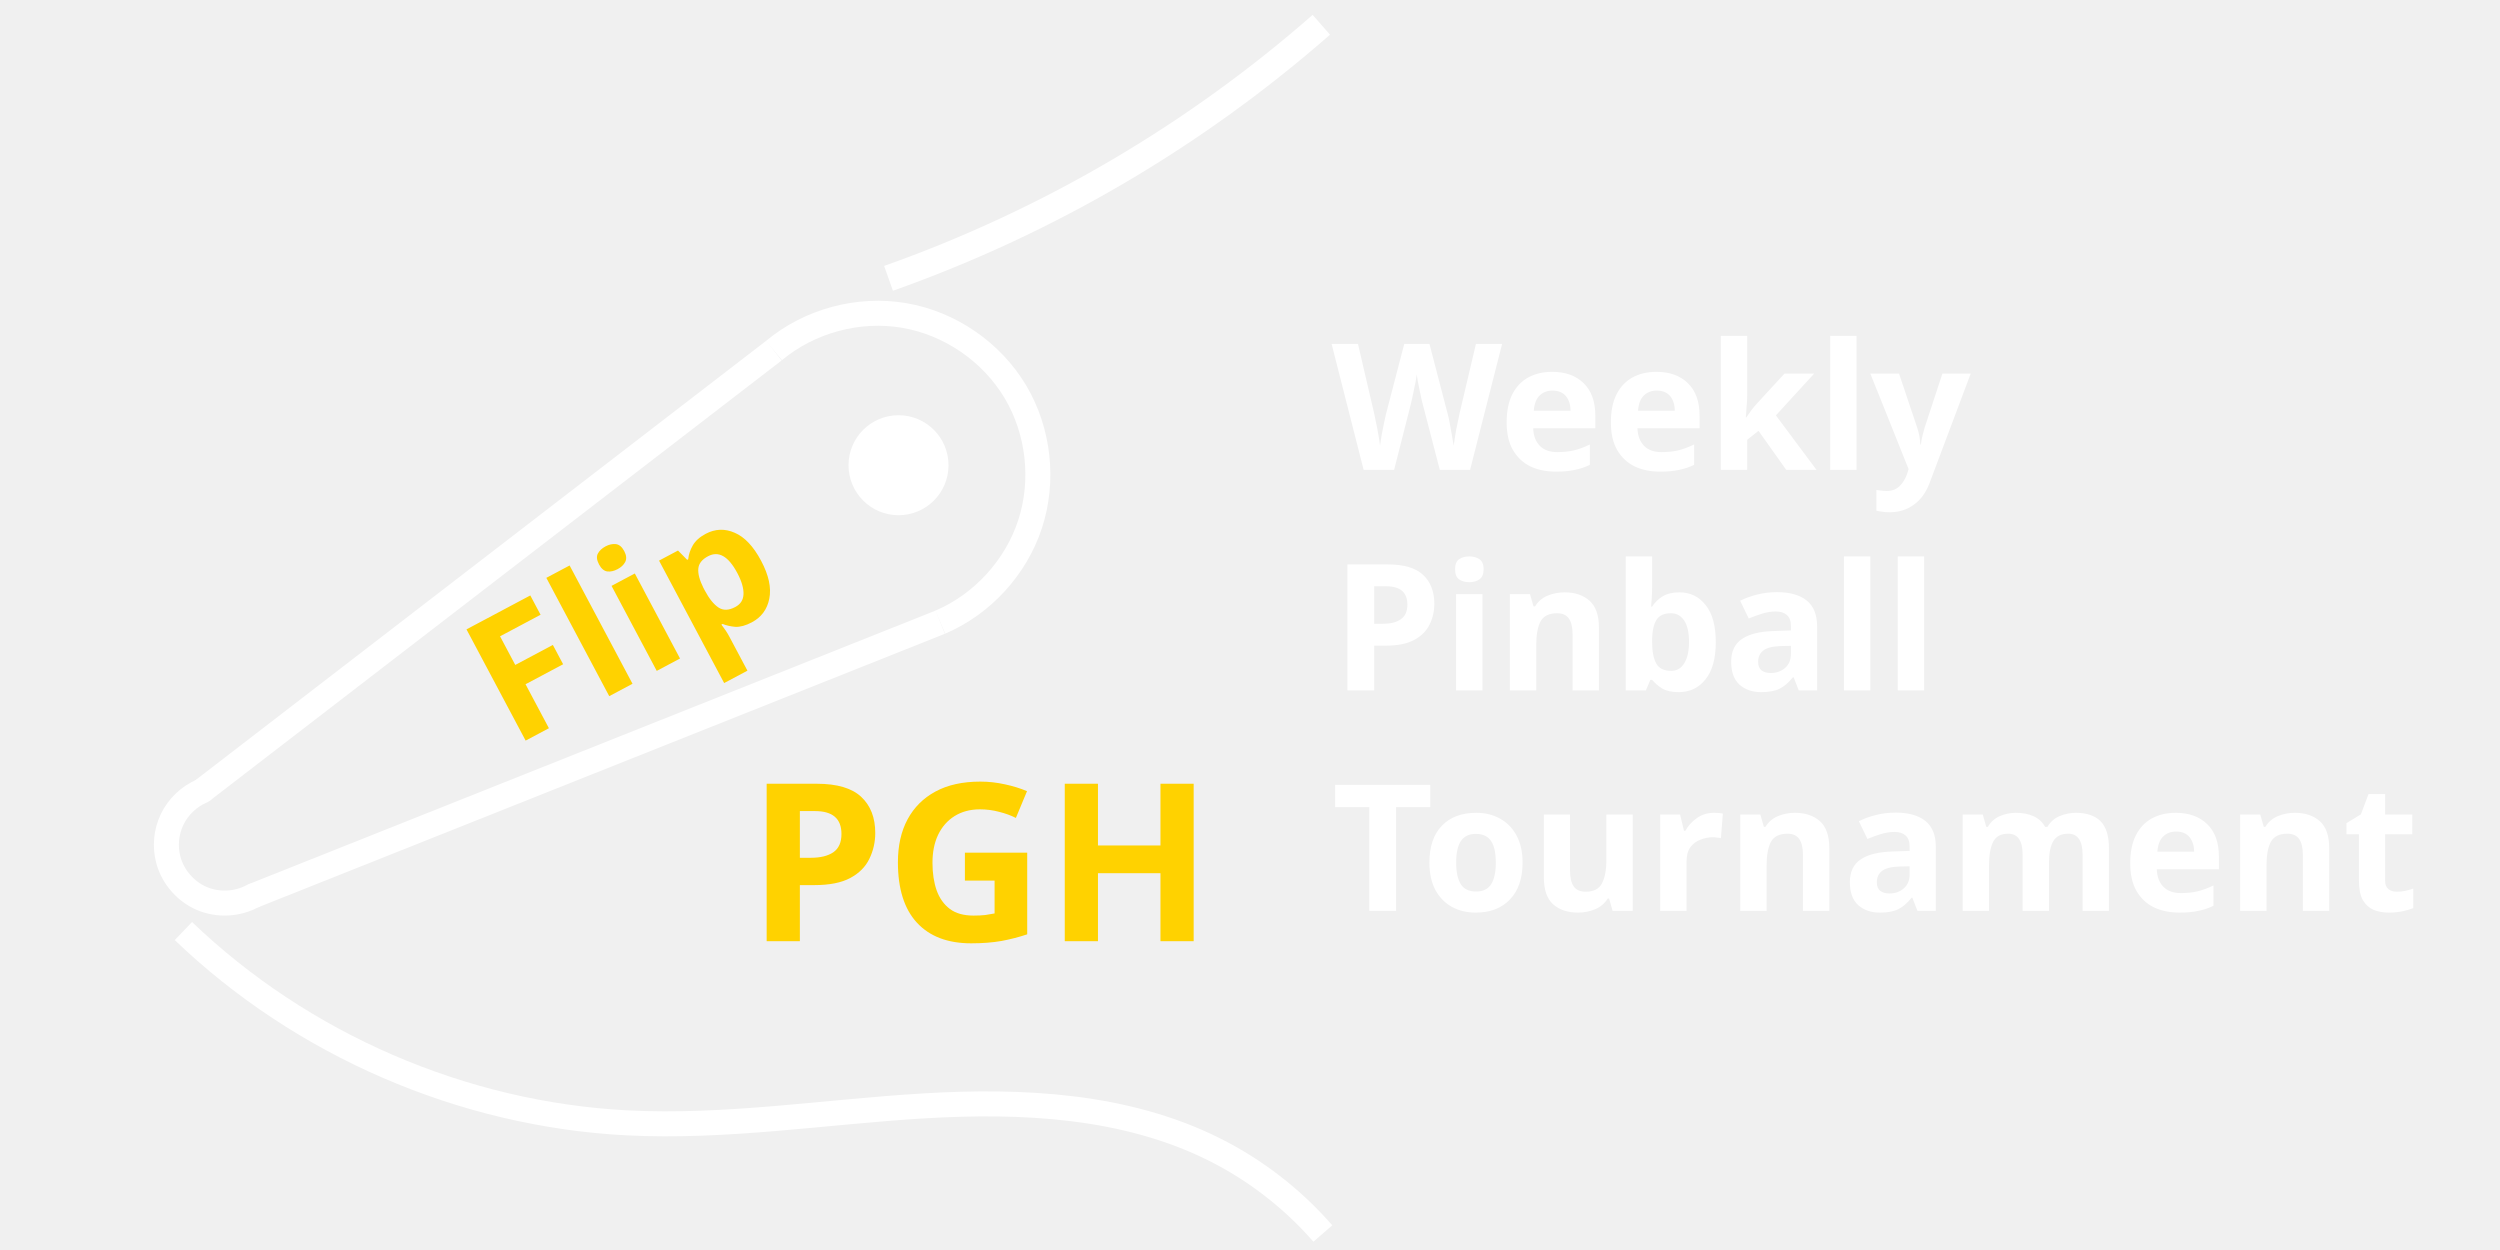
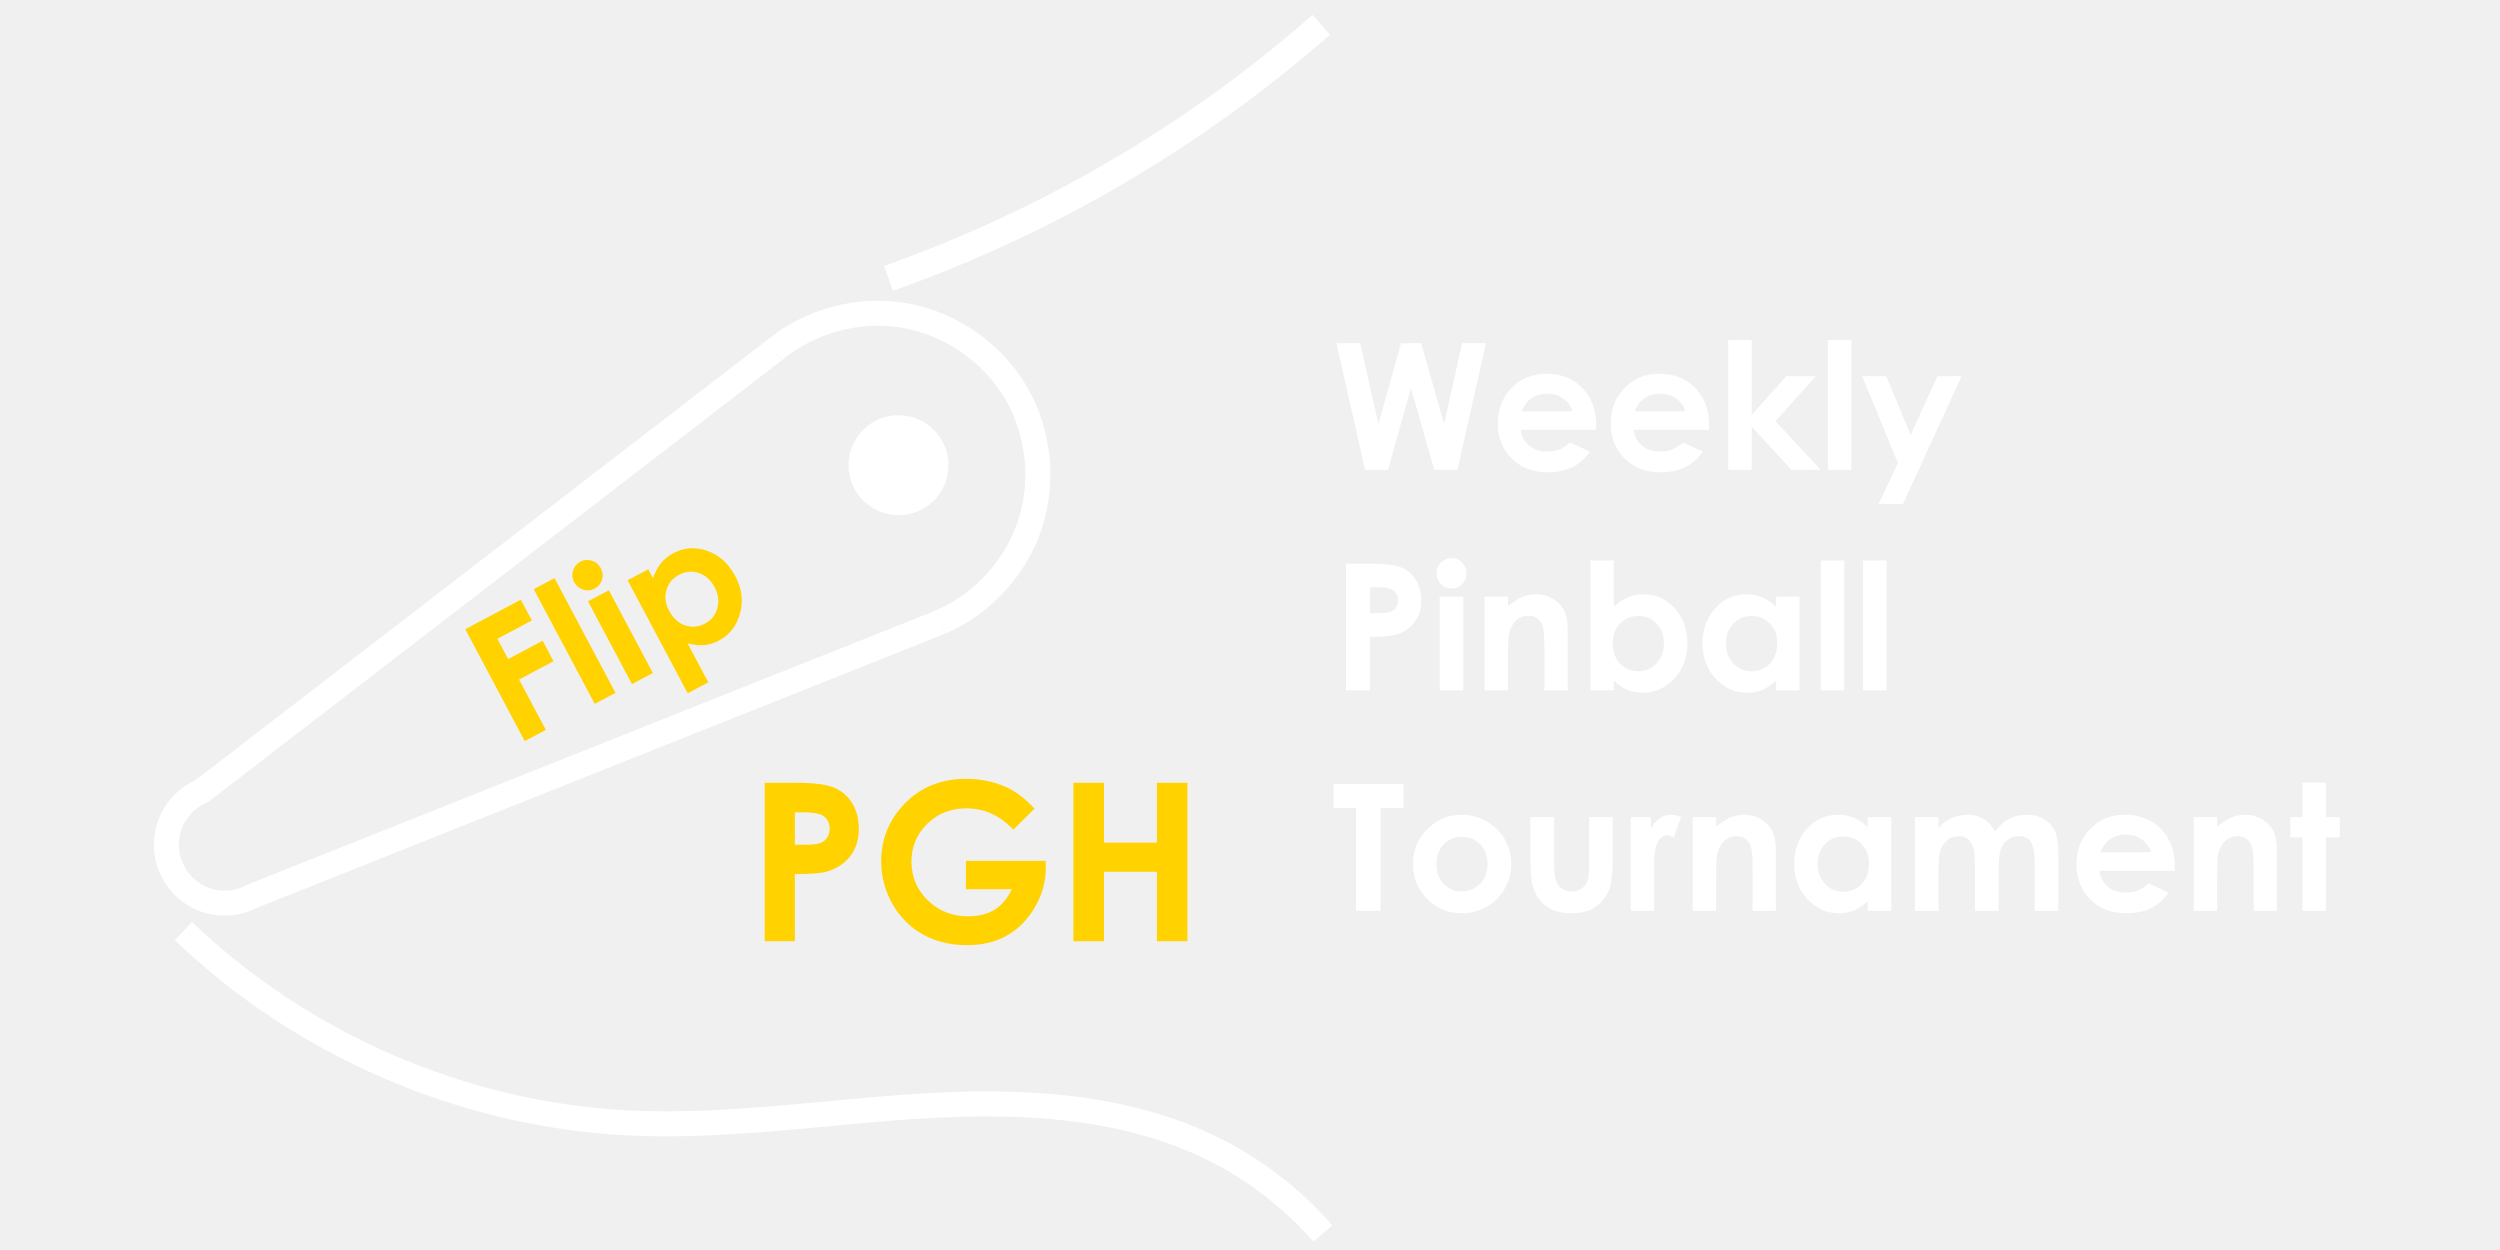
<svg xmlns="http://www.w3.org/2000/svg" width="200mm" height="100mm" viewBox="0 0 200 100" version="1.1" id="svg5">
  <defs id="defs2">
    <rect x="675.313" y="29.264" width="30.764" height="58.527" id="rect11209" />
  </defs>
  <g id="layer1" transform="translate(-4.444472,-10.24125)">
    <path style="fill:none;stroke:#ffffff;stroke-width:2;stroke-linecap:butt;stroke-linejoin:miter;stroke-miterlimit:4;stroke-dasharray:none;stroke-opacity:1" d="m 19.116,84.725 c 9.493,9.108 22.322,14.659 35.46,15.343 7.924,0.413 15.826,-0.878 23.746,-1.354 7.92,-0.476 16.17,-0.065 23.267,3.483 3.295,1.648 6.264,3.947 8.683,6.725" id="path75" />
    <path style="fill:none;stroke:#ffffff;stroke-width:2.107;stroke-linecap:butt;stroke-linejoin:miter;stroke-miterlimit:4;stroke-dasharray:none;stroke-opacity:1" d="m 75.527,32.508 c 6.424,-2.275 12.629,-5.169 18.501,-8.628 5.722,-3.371 11.128,-7.279 16.123,-11.656" id="path1044" />
    <path style="fill:none;stroke:#ffffff;stroke-width:2;stroke-linecap:butt;stroke-linejoin:miter;stroke-miterlimit:4;stroke-dasharray:none;stroke-opacity:1" d="m 66.359,38.289 c 2.85,-2.38 6.763,-3.435 10.423,-2.81 3.66,0.625 7.001,2.92 8.898,6.111 1.869,3.143 2.308,7.1 1.173,10.577 -1.135,3.476 -3.824,6.412 -7.188,7.847" id="path3012" />
    <path style="fill:none;stroke:#ffffff;stroke-width:2;stroke-linecap:butt;stroke-linejoin:miter;stroke-miterlimit:4;stroke-dasharray:none;stroke-opacity:1" d="M 66.359,38.289 20.596,73.522" id="path3129" />
    <path style="fill:none;stroke:#ffffff;stroke-width:2;stroke-linecap:butt;stroke-linejoin:miter;stroke-miterlimit:4;stroke-dasharray:none;stroke-opacity:1" d="m 79.666,60.014 -54.993,21.903" id="path3129-9" />
    <path style="fill:none;stroke:#ffffff;stroke-width:2;stroke-linecap:round;stroke-linejoin:miter;stroke-miterlimit:4;stroke-dasharray:none;stroke-opacity:1" d="m 20.596,73.522 c -1.028,0.437 -1.888,1.256 -2.376,2.262 -0.487,1.005 -0.597,2.188 -0.304,3.266 0.37,1.358 1.387,2.523 2.682,3.073 1.295,0.55 2.84,0.472 4.074,-0.205" id="path3266" />
-     <text xml:space="preserve" style="font-style:normal;font-variant:normal;font-weight:bold;font-stretch:normal;font-size:17.639px;line-height:1.25;font-family:'Century Gothic';-inkscape-font-specification:'Century Gothic, Bold';font-variant-ligatures:normal;font-variant-caps:normal;font-variant-numeric:normal;font-variant-east-asian:normal;fill:#ffd200;fill-opacity:1;stroke:none;stroke-width:0.265" x="64.184" y="85.536" id="text5848">
-       <tspan id="tspan5846" style="font-style:normal;font-variant:normal;font-weight:bold;font-stretch:normal;font-size:17.639px;font-family:'Century Gothic';-inkscape-font-specification:'Century Gothic, Bold';font-variant-ligatures:normal;font-variant-caps:normal;font-variant-numeric:normal;font-variant-east-asian:normal;fill:#ffd200;fill-opacity:1;stroke-width:0.265" x="64.184" y="85.536">PGH</tspan>
-     </text>
-     <text xml:space="preserve" style="font-style:normal;font-variant:normal;font-weight:bold;font-stretch:normal;font-size:14.111px;line-height:1.25;font-family:'Century Gothic';-inkscape-font-specification:'Century Gothic, Bold';font-variant-ligatures:normal;font-variant-caps:normal;font-variant-numeric:normal;font-variant-east-asian:normal;fill:#ffd200;fill-opacity:1;stroke:none;stroke-width:0.265" x="7.165" y="83.184" id="text7304" transform="rotate(-28)">
-       <tspan id="tspan11682" x="7.165" y="83.184">Flip</tspan>
-     </text>
+     <path id="text5848" style="font-style:normal;font-variant:normal;font-weight:bold;font-stretch:normal;font-size:17.639px;line-height:1.25;font-family:'Century Gothic';-inkscape-font-specification:'Century Gothic, Bold';font-variant-ligatures:normal;font-variant-caps:normal;font-variant-numeric:normal;font-variant-east-asian:normal;fill:#ffd200;fill-opacity:1;stroke:none;stroke-width:1" d="M 292.129 235.49 C 284.164 235.49 277.696 238.28 272.727 243.857 C 268.538 248.545 266.445 254.056 266.445 260.393 C 266.445 265.015 267.573 269.323 269.83 273.316 C 272.109 277.309 275.19 280.39 279.074 282.561 C 282.98 284.709 287.419 285.783 292.389 285.783 C 297.033 285.783 301.081 284.797 304.531 282.822 C 307.982 280.847 310.791 277.983 312.961 274.229 C 315.131 270.474 316.217 266.503 316.217 262.314 L 316.152 260.295 L 292.062 260.295 L 292.062 268.857 L 305.93 268.857 C 304.606 271.679 302.86 273.75 300.689 275.074 C 298.541 276.398 295.893 277.061 292.746 277.061 C 287.907 277.061 283.838 275.454 280.539 272.242 C 277.24 269.03 275.592 265.113 275.592 260.49 C 275.592 256.02 277.175 252.223 280.344 249.098 C 283.534 245.973 287.484 244.41 292.193 244.41 C 297.597 244.41 302.329 246.559 306.387 250.855 L 312.799 244.508 C 309.869 241.339 306.874 239.105 303.814 237.803 C 300.19 236.262 296.296 235.49 292.129 235.49 z M 231.223 236.695 L 231.223 284.58 L 240.338 284.58 L 240.338 264.299 C 244.982 264.299 248.184 264.05 249.941 263.551 C 252.936 262.683 255.301 261.141 257.037 258.928 C 258.795 256.714 259.674 253.938 259.674 250.596 C 259.674 247.579 259.002 244.996 257.656 242.848 C 256.332 240.678 254.51 239.115 252.188 238.16 C 249.887 237.184 246.121 236.695 240.891 236.695 L 231.223 236.695 z M 324.551 236.695 L 324.551 284.58 L 333.795 284.58 L 333.795 263.584 L 349.811 263.584 L 349.811 284.58 L 359.023 284.58 L 359.023 236.695 L 349.811 236.695 L 349.811 254.762 L 333.795 254.762 L 333.795 236.695 L 324.551 236.695 z M 240.338 245.615 L 242.91 245.615 C 245.731 245.615 247.661 245.929 248.703 246.559 C 250.135 247.405 250.852 248.751 250.852 250.596 C 250.852 251.659 250.591 252.571 250.07 253.33 C 249.571 254.068 248.878 254.598 247.988 254.924 C 247.099 255.249 245.513 255.412 243.234 255.412 L 240.338 255.412 L 240.338 245.615 z " transform="matrix(0.2645833,0,0,0.2645833,4.444472,10.24125)" />
+     <path id="text7304" style="font-style:normal;font-variant:normal;font-weight:bold;font-stretch:normal;font-size:14.111px;line-height:1.25;font-family:'Century Gothic';-inkscape-font-specification:'Century Gothic, Bold';font-variant-ligatures:normal;font-variant-caps:normal;font-variant-numeric:normal;font-variant-east-asian:normal;fill:#ffd200;fill-opacity:1;stroke:none;stroke-width:1" d="M 209.883 165.781 C 207.713 165.698 205.607 166.2 203.566 167.285 C 202.064 168.084 200.804 169.117 199.787 170.385 C 198.77 171.653 197.998 173.155 197.467 174.893 L 196 172.135 L 189.768 175.447 L 207.936 209.615 L 214.166 206.303 L 207.895 194.508 C 209.74 195.021 211.423 195.207 212.941 195.068 C 214.452 194.914 215.928 194.454 217.369 193.688 C 220.604 191.968 222.737 189.23 223.77 185.477 C 224.793 181.707 224.315 177.961 222.334 174.236 C 220.28 170.373 217.456 167.814 213.859 166.561 C 212.511 166.09 211.185 165.831 209.883 165.781 z M 177.154 169.324 C 176.577 169.376 176.013 169.548 175.461 169.842 C 174.357 170.429 173.622 171.32 173.256 172.518 C 172.89 173.715 173.001 174.865 173.588 175.969 C 174.199 177.118 175.11 177.892 176.324 178.289 C 177.545 178.662 178.717 178.552 179.836 177.957 C 180.924 177.378 181.651 176.49 182.018 175.293 C 182.376 174.08 182.257 172.914 181.662 171.795 C 181.059 170.661 180.147 169.906 178.926 169.533 C 178.323 169.342 177.732 169.273 177.154 169.324 z M 209.051 172.838 C 209.8 172.854 210.555 172.993 211.312 173.254 C 213.326 173.934 214.902 175.346 216.043 177.492 C 217.192 179.654 217.479 181.783 216.902 183.879 C 216.341 185.967 215.102 187.518 213.186 188.537 C 211.208 189.589 209.206 189.779 207.178 189.107 C 205.141 188.421 203.531 186.967 202.35 184.744 C 201.192 182.567 200.906 180.458 201.492 178.416 C 202.078 176.374 203.358 174.827 205.336 173.775 C 206.562 173.123 207.801 172.811 209.051 172.838 z M 167.664 174.812 L 161.387 178.15 L 179.822 212.824 L 186.1 209.486 L 167.664 174.812 z M 184.088 178.467 L 177.789 181.816 L 191.09 206.834 L 197.391 203.484 L 184.088 178.467 z M 157.471 181.324 L 140.686 190.25 L 158.67 224.072 L 165.039 220.686 L 156.945 205.465 L 167.361 199.926 L 164.072 193.74 L 153.656 199.279 L 150.393 193.141 L 160.809 187.602 L 157.471 181.324 z " transform="matrix(0.2645833,0,0,0.2645833,4.444472,10.24125)" />
    <circle style="opacity:1;fill:#ffffff;fill-opacity:1;fill-rule:nonzero;stroke-width:0.462;stroke-miterlimit:4;stroke-dasharray:none" id="path10178" cx="76.326" cy="47.459" r="4" />
-     <text xml:space="preserve" style="font-style:normal;font-weight:normal;font-size:10.583px;line-height:1.25;font-family:sans-serif;fill:#ffffff;fill-opacity:1;stroke:none;stroke-width:0.265;stroke-miterlimit:4;stroke-dasharray:none" x="110.973" y="47.831" id="text2429">
-       <tspan id="tspan2427" style="font-style:normal;font-variant:normal;font-weight:bold;font-stretch:normal;font-size:14.111px;font-family:'Century Gothic';-inkscape-font-specification:'Century Gothic, Bold';font-variant-ligatures:normal;font-variant-caps:normal;font-variant-numeric:normal;font-variant-east-asian:normal;fill:#ffffff;fill-opacity:1;stroke-width:0.265;stroke-miterlimit:4;stroke-dasharray:none" x="110.973" y="47.831">Weekly</tspan>
-       <tspan style="font-style:normal;font-variant:normal;font-weight:bold;font-stretch:normal;font-size:14.111px;font-family:'Century Gothic';-inkscape-font-specification:'Century Gothic, Bold';font-variant-ligatures:normal;font-variant-caps:normal;font-variant-numeric:normal;font-variant-east-asian:normal;fill:#ffffff;fill-opacity:1;stroke-width:0.265;stroke-miterlimit:4;stroke-dasharray:none" x="110.973" y="65.47" id="tspan2431">Pinball</tspan>
-       <tspan style="font-style:normal;font-variant:normal;font-weight:bold;font-stretch:normal;font-size:14.111px;font-family:'Century Gothic';-inkscape-font-specification:'Century Gothic, Bold';font-variant-ligatures:normal;font-variant-caps:normal;font-variant-numeric:normal;font-variant-east-asian:normal;fill:#ffffff;fill-opacity:1;stroke-width:0.265;stroke-miterlimit:4;stroke-dasharray:none" x="110.973" y="83.109" id="tspan2433">Tournament</tspan>
-     </text>
+     <path id="text2429" style="font-style:normal;font-weight:normal;font-size:10.583px;line-height:1.25;font-family:sans-serif;fill:#ffffff;fill-opacity:1;stroke:none;stroke-width:1.002;stroke-miterlimit:4;stroke-dasharray:none" d="M 522.547 102.803 L 522.547 142.072 L 529.656 142.072 L 529.656 129.025 L 541.688 142.072 L 550.516 142.072 L 536.844 127.334 L 549.031 113.74 L 540.125 113.74 L 529.656 125.432 L 529.656 102.803 L 522.547 102.803 z M 552.678 102.803 L 552.678 142.072 L 559.787 142.072 L 559.787 102.803 L 552.678 102.803 z M 404.084 103.766 L 412.756 142.072 L 419.684 142.072 L 426.609 117.307 L 433.668 142.072 L 440.672 142.072 L 449.293 103.766 L 442.105 103.766 L 436.637 128.219 L 429.709 103.766 L 423.641 103.766 L 416.793 128.219 L 411.271 103.766 L 404.084 103.766 z M 467.547 113.01 C 463.345 113.01 459.848 114.442 457.053 117.307 C 454.275 120.154 452.887 123.74 452.887 128.062 C 452.887 132.281 454.283 135.797 457.078 138.609 C 459.873 141.405 463.493 142.803 467.938 142.803 C 470.802 142.803 473.276 142.298 475.359 141.291 C 477.443 140.267 479.232 138.696 480.725 136.578 L 474.734 133.766 C 472.825 135.623 470.543 136.553 467.887 136.553 C 465.664 136.553 463.832 135.962 462.391 134.781 C 460.967 133.583 460.092 131.977 459.762 129.963 L 482.6 129.963 L 482.625 128.609 C 482.625 123.922 481.229 120.154 478.434 117.307 C 475.638 114.442 472.009 113.01 467.547 113.01 z M 501.688 113.01 C 497.486 113.01 493.988 114.442 491.193 117.307 C 488.416 120.154 487.027 123.74 487.027 128.062 C 487.027 132.281 488.424 135.797 491.219 138.609 C 494.014 141.405 497.634 142.803 502.078 142.803 C 504.943 142.803 507.417 142.298 509.5 141.291 C 511.583 140.267 513.372 138.696 514.865 136.578 L 508.875 133.766 C 506.965 135.623 504.684 136.553 502.027 136.553 C 499.805 136.553 497.972 135.962 496.531 134.781 C 495.108 133.583 494.232 131.977 493.902 129.963 L 516.74 129.963 L 516.766 128.609 C 516.766 123.922 515.369 120.154 512.574 117.307 C 509.779 114.442 506.149 113.01 501.688 113.01 z M 563.068 113.74 L 573.85 139.963 L 568.016 152.438 L 575.359 152.438 L 593.121 113.74 L 585.828 113.74 L 577.703 131.525 L 570.334 113.74 L 563.068 113.74 z M 467.887 119.025 C 469.71 119.025 471.306 119.52 472.678 120.51 C 474.067 121.499 474.996 122.785 475.465 124.365 L 460.074 124.365 C 460.873 122.612 461.74 121.388 462.678 120.693 C 464.171 119.582 465.908 119.025 467.887 119.025 z M 502.027 119.025 C 503.85 119.025 505.447 119.52 506.818 120.51 C 508.207 121.499 509.137 122.785 509.605 124.365 L 494.215 124.365 C 495.013 122.612 495.881 121.388 496.818 120.693 C 498.311 119.582 500.048 119.025 502.027 119.025 z M 438.875 168.74 C 437.625 168.74 436.557 169.183 435.672 170.068 C 434.786 170.954 434.344 172.021 434.344 173.271 C 434.344 174.574 434.786 175.683 435.672 176.604 C 436.575 177.506 437.66 177.959 438.928 177.959 C 440.16 177.959 441.22 177.516 442.105 176.631 C 442.991 175.728 443.434 174.642 443.434 173.375 C 443.434 172.09 442.981 170.997 442.078 170.094 C 441.193 169.191 440.125 168.74 438.875 168.74 z M 480.881 169.469 L 480.881 208.74 L 487.938 208.74 L 487.938 205.744 C 489.326 207.064 490.725 208.019 492.131 208.609 C 493.537 209.182 495.056 209.469 496.688 209.469 C 500.351 209.469 503.52 208.054 506.193 205.225 C 508.867 202.377 510.203 198.844 510.203 194.625 C 510.203 190.25 508.911 186.664 506.324 183.869 C 503.737 181.074 500.594 179.678 496.896 179.678 C 495.195 179.678 493.599 179.998 492.105 180.641 C 490.612 181.283 489.222 182.247 487.938 183.531 L 487.938 169.469 L 480.881 169.469 z M 550.543 169.469 L 550.543 208.74 L 557.652 208.74 L 557.652 169.469 L 550.543 169.469 z M 563.328 169.469 L 563.328 208.74 L 570.438 208.74 L 570.438 169.469 L 563.328 169.469 z M 406.975 170.432 L 406.975 208.74 L 414.266 208.74 L 414.266 192.516 C 417.981 192.516 420.543 192.315 421.949 191.916 C 424.345 191.222 426.236 189.99 427.625 188.219 C 429.031 186.448 429.734 184.226 429.734 181.553 C 429.734 179.14 429.197 177.072 428.121 175.354 C 427.062 173.617 425.604 172.367 423.746 171.604 C 421.906 170.822 418.893 170.432 414.709 170.432 L 406.975 170.432 z M 414.266 177.568 L 416.324 177.568 C 418.581 177.568 420.126 177.819 420.959 178.322 C 422.105 178.999 422.678 180.077 422.678 181.553 C 422.678 182.403 422.469 183.133 422.053 183.74 C 421.653 184.331 421.099 184.755 420.387 185.016 C 419.675 185.276 418.407 185.406 416.584 185.406 L 414.266 185.406 L 414.266 177.568 z M 464.371 179.678 C 463 179.678 461.653 179.946 460.334 180.484 C 459.032 181.005 457.574 181.943 455.959 183.297 L 455.959 180.406 L 448.875 180.406 L 448.875 208.74 L 455.959 208.74 L 455.959 197.359 C 455.959 194.408 456.063 192.489 456.271 191.604 C 456.671 189.902 457.382 188.574 458.406 187.619 C 459.448 186.647 460.69 186.162 462.131 186.162 C 463.242 186.162 464.171 186.457 464.918 187.047 C 465.682 187.62 466.211 188.461 466.506 189.572 C 466.818 190.683 466.975 192.933 466.975 196.318 L 466.975 208.74 L 474.006 208.74 L 474.006 190.016 C 474.006 186.752 473.181 184.286 471.531 182.619 C 469.569 180.657 467.184 179.678 464.371 179.678 z M 528.094 179.678 C 524.396 179.678 521.255 181.074 518.668 183.869 C 516.081 186.664 514.787 190.25 514.787 194.625 C 514.787 198.844 516.123 202.377 518.797 205.225 C 521.47 208.054 524.64 209.469 528.303 209.469 C 529.935 209.469 531.445 209.182 532.834 208.609 C 534.24 208.019 535.638 207.064 537.027 205.744 L 537.027 208.74 L 544.109 208.74 L 544.109 180.406 L 537.027 180.406 L 537.027 183.531 C 535.76 182.247 534.38 181.283 532.887 180.641 C 531.394 179.998 529.795 179.678 528.094 179.678 z M 435.309 180.406 L 435.309 208.74 L 442.443 208.74 L 442.443 180.406 L 435.309 180.406 z M 495.412 186.24 C 497.634 186.24 499.475 187.021 500.934 188.584 C 502.392 190.129 503.121 192.116 503.121 194.547 C 503.121 196.995 502.374 199.008 500.881 200.588 C 499.405 202.168 497.582 202.959 495.412 202.959 C 493.173 202.959 491.316 202.186 489.84 200.641 C 488.364 199.078 487.625 197.039 487.625 194.521 C 487.625 192.056 488.364 190.059 489.84 188.531 C 491.316 187.003 493.173 186.24 495.412 186.24 z M 529.553 186.24 C 531.81 186.24 533.677 187.003 535.152 188.531 C 536.628 190.059 537.365 192.056 537.365 194.521 C 537.365 197.039 536.628 199.078 535.152 200.641 C 533.677 202.186 531.818 202.959 529.578 202.959 C 527.408 202.959 525.577 202.168 524.084 200.588 C 522.608 199.008 521.871 196.995 521.871 194.547 C 521.871 192.116 522.6 190.129 524.059 188.584 C 525.517 187.021 527.348 186.24 529.553 186.24 z M 696.168 236.631 L 696.168 247.072 L 692.521 247.072 L 692.521 253.193 L 696.168 253.193 L 696.168 275.406 L 703.25 275.406 L 703.25 253.193 L 707.469 253.193 L 707.469 247.072 L 703.25 247.072 L 703.25 236.631 L 696.168 236.631 z M 403.225 237.1 L 403.225 244.287 L 410.021 244.287 L 410.021 275.406 L 417.418 275.406 L 417.418 244.287 L 424.396 244.287 L 424.396 237.1 L 403.225 237.1 z M 441.922 246.344 C 438.224 246.344 434.953 247.628 432.105 250.197 C 428.859 253.149 427.234 256.839 427.234 261.266 C 427.234 265.398 428.667 268.913 431.531 271.812 C 434.413 274.694 437.887 276.135 441.949 276.135 C 444.71 276.135 447.236 275.484 449.527 274.182 C 451.819 272.862 453.624 271.039 454.943 268.713 C 456.28 266.387 456.949 263.887 456.949 261.213 C 456.949 258.557 456.288 256.083 454.969 253.791 C 453.649 251.499 451.81 249.686 449.449 248.35 C 447.105 247.013 444.595 246.344 441.922 246.344 z M 505.412 246.344 C 504.11 246.344 502.912 246.708 501.818 247.438 C 500.725 248.167 499.847 249.234 499.188 250.641 L 499.188 247.072 L 493.094 247.072 L 493.094 275.406 L 500.152 275.406 L 500.152 263.947 L 500.125 262.568 C 500.125 258.61 500.5 255.954 501.246 254.6 C 502.01 253.245 502.938 252.568 504.031 252.568 C 504.569 252.568 505.257 252.777 506.09 253.193 L 508.303 247.072 C 507.296 246.586 506.332 246.344 505.412 246.344 z M 527.312 246.344 C 525.941 246.344 524.597 246.612 523.277 247.15 C 521.975 247.671 520.517 248.609 518.902 249.963 L 518.902 247.072 L 511.818 247.072 L 511.818 275.406 L 518.902 275.406 L 518.902 264.025 C 518.902 261.074 519.007 259.157 519.215 258.271 C 519.614 256.57 520.325 255.242 521.35 254.287 C 522.391 253.315 523.633 252.828 525.074 252.828 C 526.185 252.828 527.113 253.123 527.859 253.713 C 528.623 254.286 529.154 255.129 529.449 256.24 C 529.762 257.351 529.918 259.599 529.918 262.984 L 529.918 275.406 L 536.949 275.406 L 536.949 256.682 C 536.949 253.418 536.124 250.954 534.475 249.287 C 532.513 247.325 530.125 246.344 527.312 246.344 z M 555.828 246.344 C 552.13 246.344 548.989 247.742 546.402 250.537 C 543.816 253.332 542.521 256.916 542.521 261.291 C 542.521 265.51 543.858 269.043 546.531 271.891 C 549.205 274.72 552.374 276.135 556.037 276.135 C 557.669 276.135 559.179 275.848 560.568 275.275 C 561.975 274.685 563.373 273.732 564.762 272.412 L 564.762 275.406 L 571.844 275.406 L 571.844 247.072 L 564.762 247.072 L 564.762 250.197 C 563.494 248.913 562.114 247.949 560.621 247.307 C 559.128 246.664 557.53 246.344 555.828 246.344 z M 595.021 246.344 C 593.268 246.344 591.645 246.674 590.152 247.334 C 588.677 247.994 587.331 248.991 586.115 250.328 L 586.115 247.072 L 578.98 247.072 L 578.98 275.406 L 586.115 275.406 L 586.115 262.803 C 586.115 260.077 586.35 258.08 586.818 256.812 C 587.304 255.545 588.026 254.564 588.98 253.869 C 589.953 253.157 591.028 252.803 592.209 252.803 C 593.268 252.803 594.171 253.079 594.918 253.635 C 595.664 254.19 596.219 255.042 596.584 256.188 C 596.966 257.316 597.156 259.147 597.156 261.682 L 597.156 275.406 L 604.318 275.406 L 604.318 262.619 C 604.318 259.911 604.553 257.95 605.021 256.734 C 605.49 255.502 606.201 254.538 607.156 253.844 C 608.128 253.149 609.222 252.803 610.438 252.803 C 612.035 252.803 613.233 253.376 614.031 254.521 C 614.83 255.65 615.23 257.819 615.23 261.031 L 615.23 275.406 L 622.391 275.406 L 622.391 258.791 C 622.391 255.388 622.052 252.932 621.375 251.422 C 620.715 249.911 619.622 248.688 618.094 247.75 C 616.566 246.812 614.795 246.344 612.781 246.344 C 610.837 246.344 609.04 246.778 607.391 247.646 C 605.759 248.515 604.378 249.781 603.25 251.447 C 602.382 249.781 601.236 248.515 599.812 247.646 C 598.389 246.778 596.792 246.344 595.021 246.344 z M 642.496 246.344 C 638.295 246.344 634.795 247.776 632 250.641 C 629.222 253.488 627.834 257.074 627.834 261.396 C 627.834 265.615 629.232 269.131 632.027 271.943 C 634.822 274.738 638.442 276.135 642.887 276.135 C 645.751 276.135 648.225 275.632 650.309 274.625 C 652.392 273.601 654.179 272.03 655.672 269.912 L 649.684 267.1 C 647.774 268.957 645.49 269.885 642.834 269.885 C 640.612 269.885 638.781 269.296 637.34 268.115 C 635.916 266.917 635.039 265.311 634.709 263.297 L 657.547 263.297 L 657.574 261.943 C 657.574 257.256 656.176 253.488 653.381 250.641 C 650.586 247.776 646.958 246.344 642.496 246.344 z M 678.797 246.344 C 677.425 246.344 676.081 246.612 674.762 247.15 C 673.46 247.671 672.001 248.609 670.387 249.963 L 670.387 247.072 L 663.303 247.072 L 663.303 275.406 L 670.387 275.406 L 670.387 264.025 C 670.387 261.074 670.491 259.157 670.699 258.271 C 671.099 256.57 671.81 255.242 672.834 254.287 C 673.876 253.315 675.118 252.828 676.559 252.828 C 677.67 252.828 678.597 253.123 679.344 253.713 C 680.108 254.286 680.638 255.129 680.934 256.24 C 681.246 257.351 681.402 259.599 681.402 262.984 L 681.402 275.406 L 688.434 275.406 L 688.434 256.682 C 688.434 253.418 687.608 250.954 685.959 249.287 C 683.997 247.325 681.609 246.344 678.797 246.344 z M 462.73 247.072 L 462.73 258.869 C 462.73 263.4 463.007 266.525 463.562 268.244 C 464.344 270.727 465.69 272.664 467.6 274.053 C 469.527 275.442 472.045 276.135 475.152 276.135 C 478.017 276.135 480.377 275.546 482.234 274.365 C 484.092 273.167 485.498 271.457 486.453 269.234 C 487.234 267.411 487.625 264.026 487.625 259.078 L 487.625 247.072 L 480.49 247.072 L 480.49 260.953 C 480.49 263.627 480.342 265.372 480.047 266.188 C 479.648 267.281 479.033 268.115 478.199 268.688 C 477.383 269.243 476.384 269.521 475.203 269.521 C 474.023 269.521 473.025 269.235 472.209 268.662 C 471.41 268.089 470.829 267.29 470.465 266.266 C 470.1 265.224 469.918 263.375 469.918 260.719 L 469.918 247.072 L 462.73 247.072 z M 642.834 252.359 C 644.657 252.359 646.253 252.854 647.625 253.844 C 649.014 254.833 649.943 256.117 650.412 257.697 L 635.021 257.697 C 635.82 255.944 636.688 254.72 637.625 254.025 C 639.118 252.914 640.855 252.359 642.834 252.359 z M 557.287 252.906 C 559.544 252.906 561.411 253.669 562.887 255.197 C 564.362 256.725 565.1 258.722 565.1 261.188 C 565.1 263.705 564.362 265.744 562.887 267.307 C 561.411 268.852 559.552 269.625 557.312 269.625 C 555.142 269.625 553.311 268.836 551.818 267.256 C 550.343 265.676 549.605 263.661 549.605 261.213 C 549.605 258.782 550.335 256.795 551.793 255.25 C 553.251 253.688 555.082 252.906 557.287 252.906 z M 442.027 253.037 C 444.284 253.037 446.133 253.8 447.574 255.328 C 449.033 256.839 449.762 258.81 449.762 261.24 C 449.762 263.671 449.023 265.658 447.547 267.203 C 446.071 268.748 444.222 269.521 442 269.521 C 439.778 269.521 437.939 268.756 436.48 267.229 C 435.039 265.701 434.318 263.706 434.318 261.24 C 434.318 258.844 435.048 256.881 436.506 255.354 C 437.982 253.808 439.822 253.037 442.027 253.037 z " transform="matrix(0.2645833,0,0,0.2645833,4.444472,10.24125)" />
    <text xml:space="preserve" transform="matrix(0.2645833,0,0,0.2645833,4.444472,10.24125)" id="text11207" style="fill:black;fill-opacity:1;line-height:1.25;stroke:none;font-family:sans-serif;font-style:normal;font-weight:normal;font-size:40px;white-space:pre;shape-inside:url(#rect11209)" />
  </g>
</svg>
